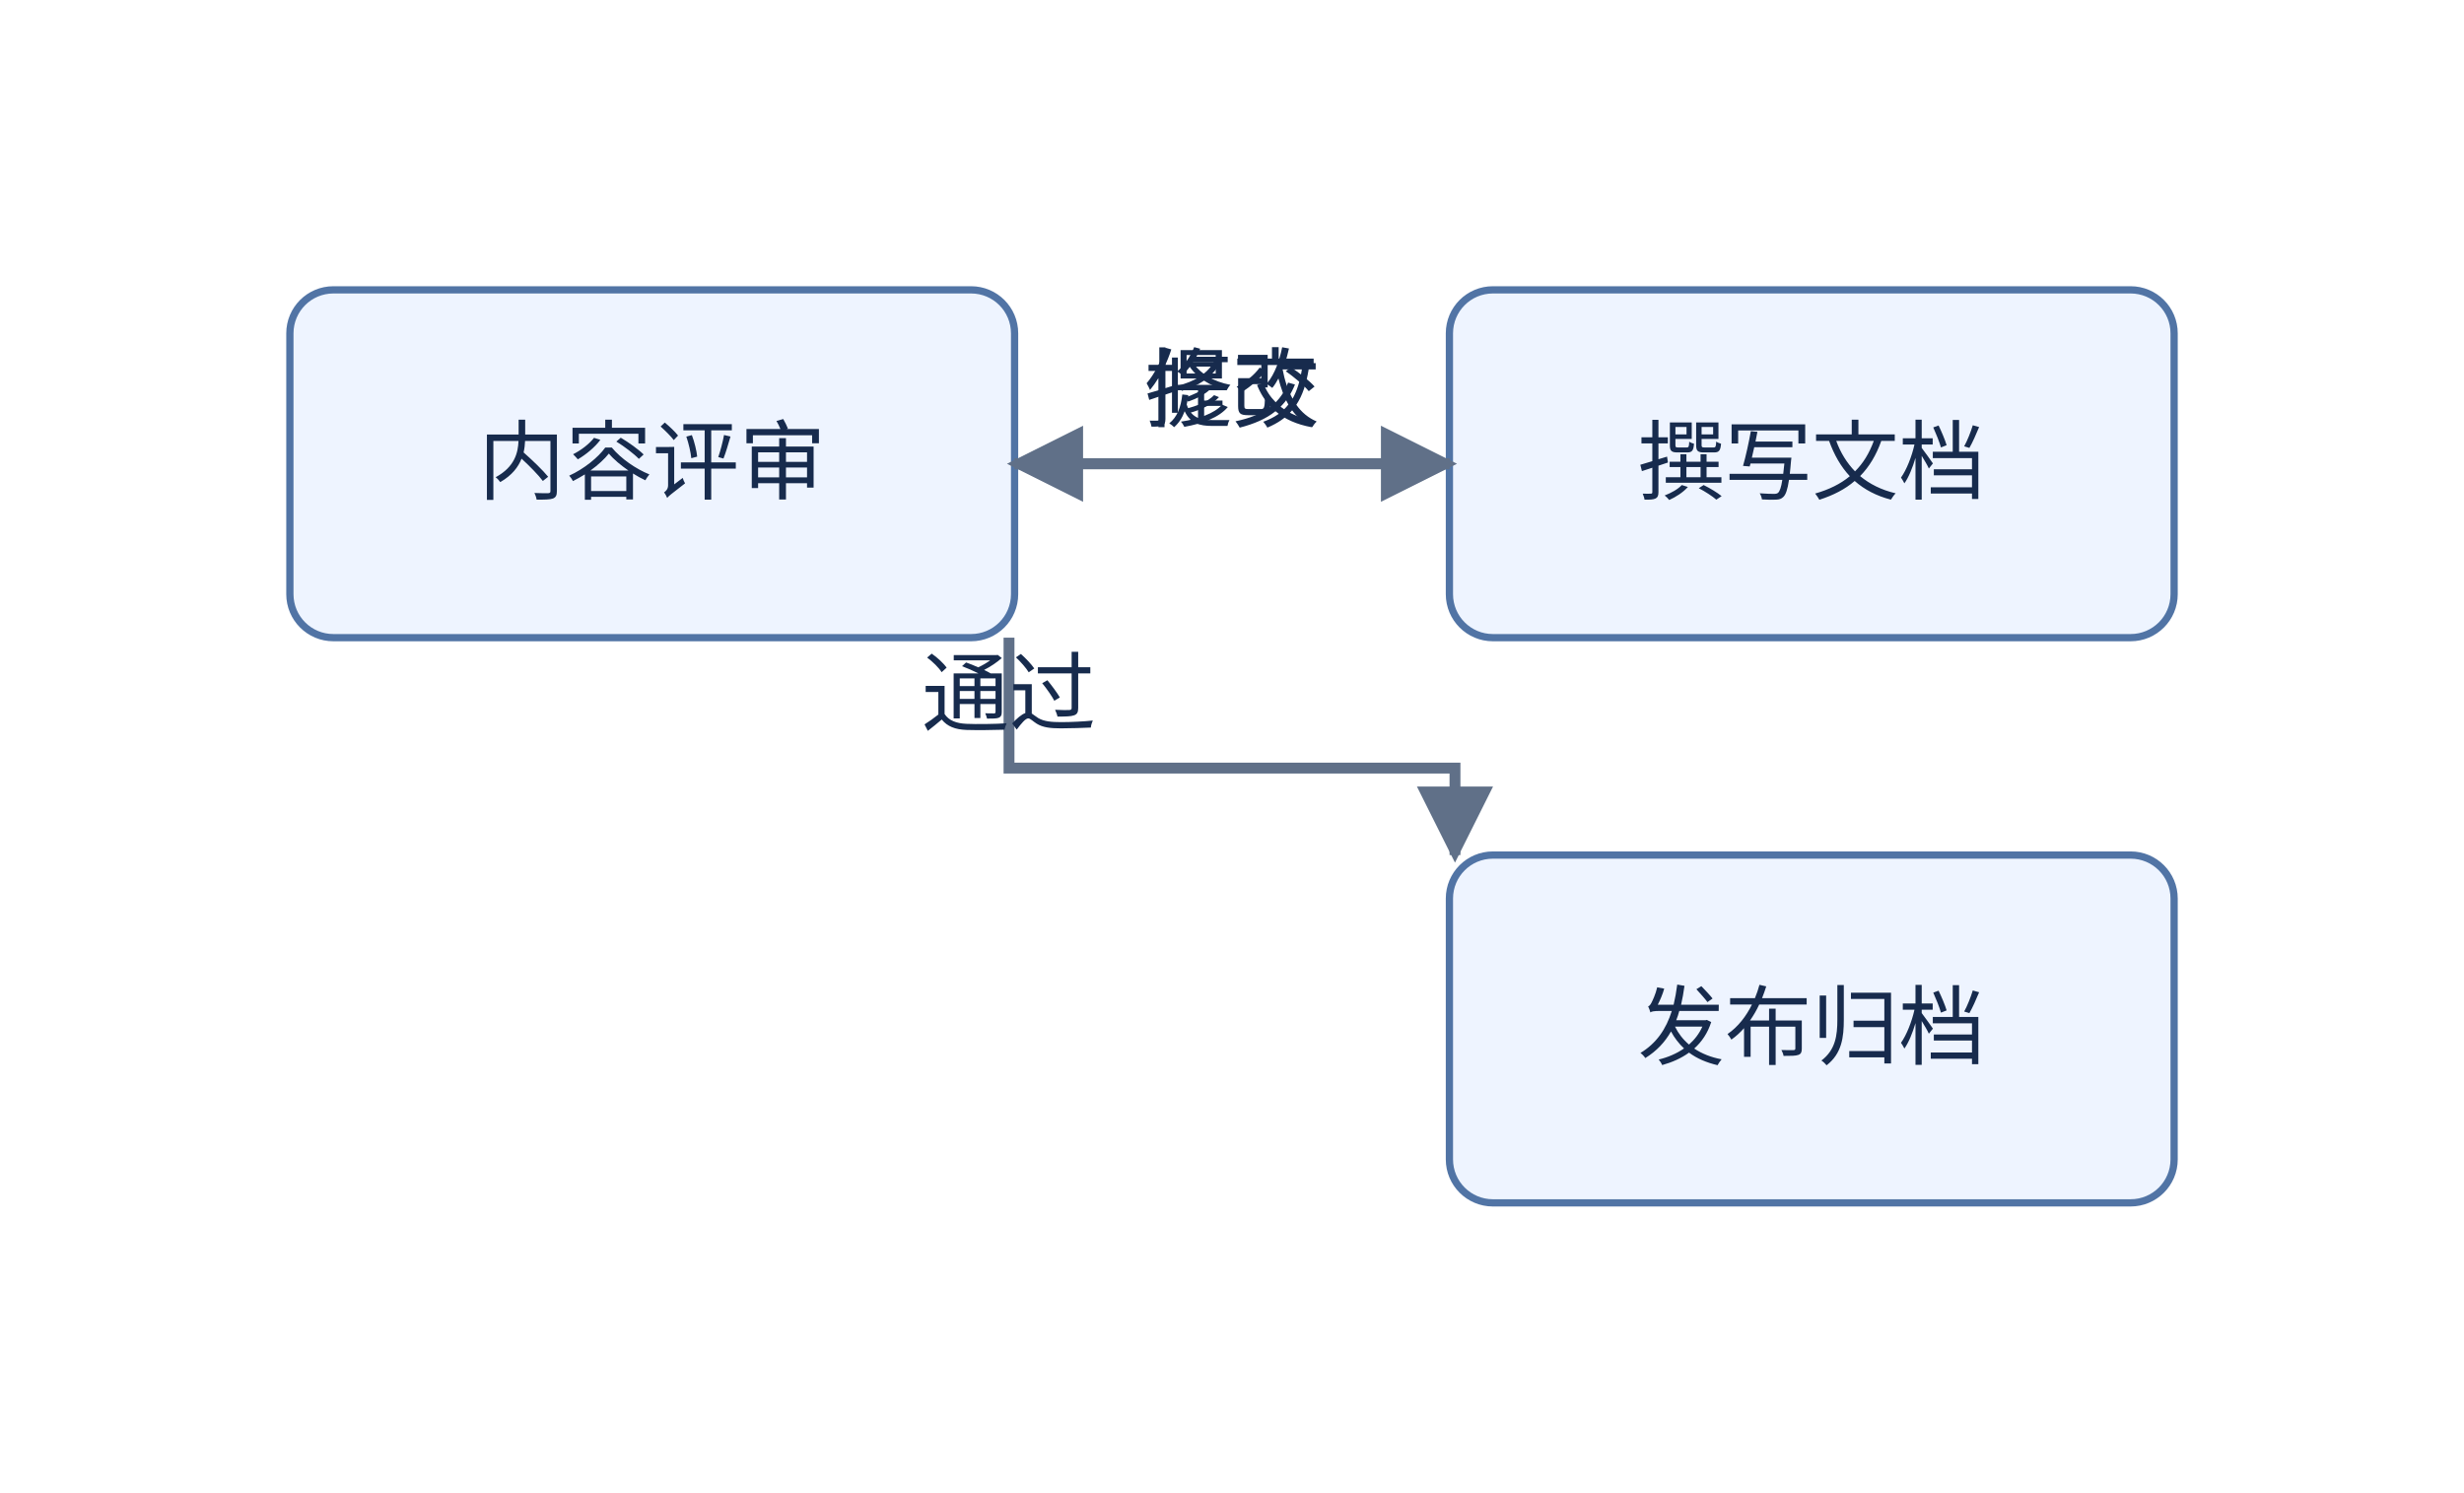
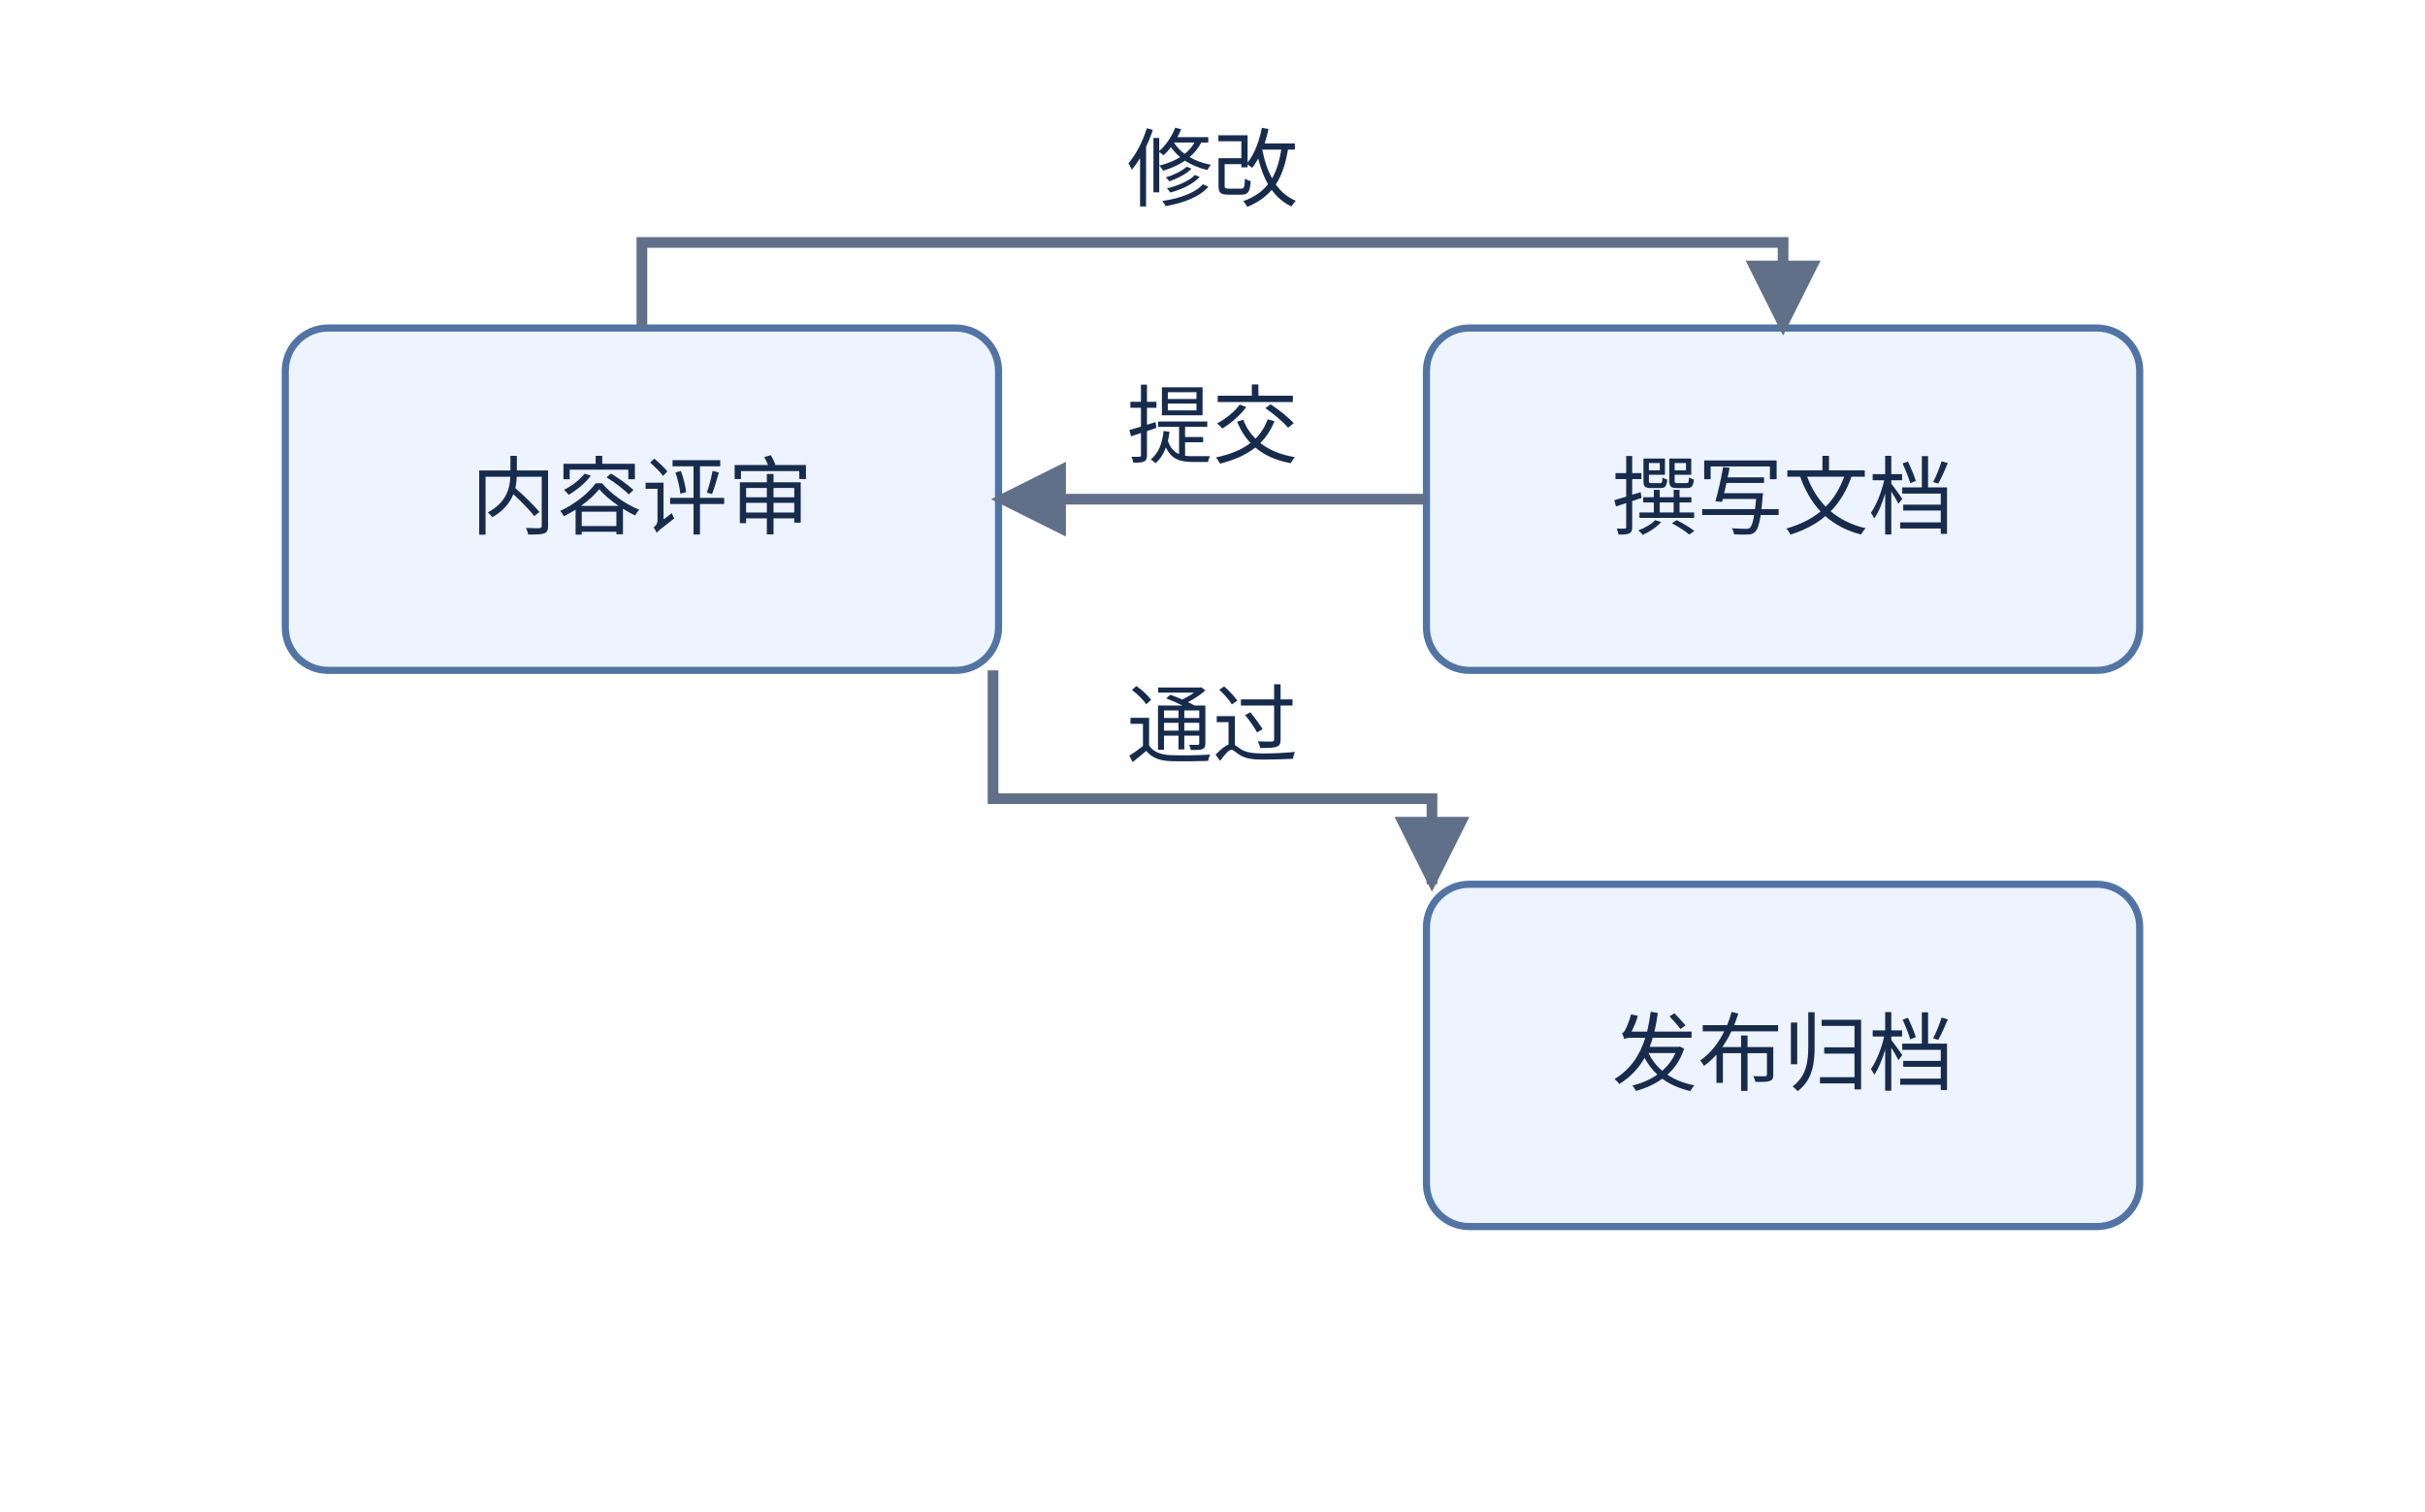
- <svg xmlns="http://www.w3.org/2000/svg" viewBox="-16 -16 340 206" width="340" height="206" role="img" aria-label="root">
+ <svg xmlns="http://www.w3.org/2000/svg" viewBox="-16 -22 340 212" width="340" height="212" role="img" aria-label="root">
  <defs>
    <marker id="moon-graph-arrow" viewBox="0 0 10 10" refX="9" refY="5" markerWidth="7" markerHeight="7" orient="auto-start-reverse">
      <path d="M 0 0 L 10 5 L 0 10 z" fill="#607088" />
    </marker>
  </defs>
  <g data-node="draft">
    <rect x="184" y="24" width="100" height="48" rx="6" fill="#eef4ff" stroke="#5174a5" />
    <text x="234" y="52" text-anchor="middle" font-family="system-ui,sans-serif" font-size="12" fill="#172b4d">撰写文档</text>
  </g>
  <g data-node="review">
    <rect x="24" y="24" width="100" height="48" rx="6" fill="#eef4ff" stroke="#5174a5" />
    <text x="74" y="52" text-anchor="middle" font-family="system-ui,sans-serif" font-size="12" fill="#172b4d">内容评审</text>
  </g>
  <g data-node="publish">
    <rect x="184" y="102" width="100" height="48" rx="6" fill="#eef4ff" stroke="#5174a5" />
    <text x="234" y="130" text-anchor="middle" font-family="system-ui,sans-serif" font-size="12" fill="#172b4d">发布归档</text>
  </g>
  <path data-edge="submit" d="M 184 48 L 172 48 L 136 48 L 124 48 " fill="none" stroke="#607088" stroke-width="1.5" marker-end="url(#moon-graph-arrow)" />
  <text x="154" y="42" text-anchor="middle" font-family="system-ui,sans-serif" font-size="12" fill="#172b4d">提交</text>
  <path data-edge="accept" d="M 123.231 72 L 123.231 84 L 123.231 90 L 184.769 90 L 184.769 102 " fill="none" stroke="#607088" stroke-width="1.5" marker-end="url(#moon-graph-arrow)" />
-   <text x="123.231" y="84" text-anchor="middle" font-family="system-ui,sans-serif" font-size="12" fill="#172b4d">通过</text>
-   <path data-edge="revise" d="M 124 48 L 136 48 L 172 48 L 184 48 " fill="none" stroke="#607088" stroke-width="1.5" marker-end="url(#moon-graph-arrow)" />
-   <text x="154" y="42" text-anchor="middle" font-family="system-ui,sans-serif" font-size="12" fill="#172b4d">修改</text>
+   <text x="154" y="84" text-anchor="middle" font-family="system-ui,sans-serif" font-size="12" fill="#172b4d">通过</text>
+   <path data-edge="revise" d="M 74 24 L 74 12 L 234 12 L 234 24 " fill="none" stroke="#607088" stroke-width="1.5" marker-end="url(#moon-graph-arrow)" />
+   <text x="154" y="6" text-anchor="middle" font-family="system-ui,sans-serif" font-size="12" fill="#172b4d">修改</text>
</svg>
